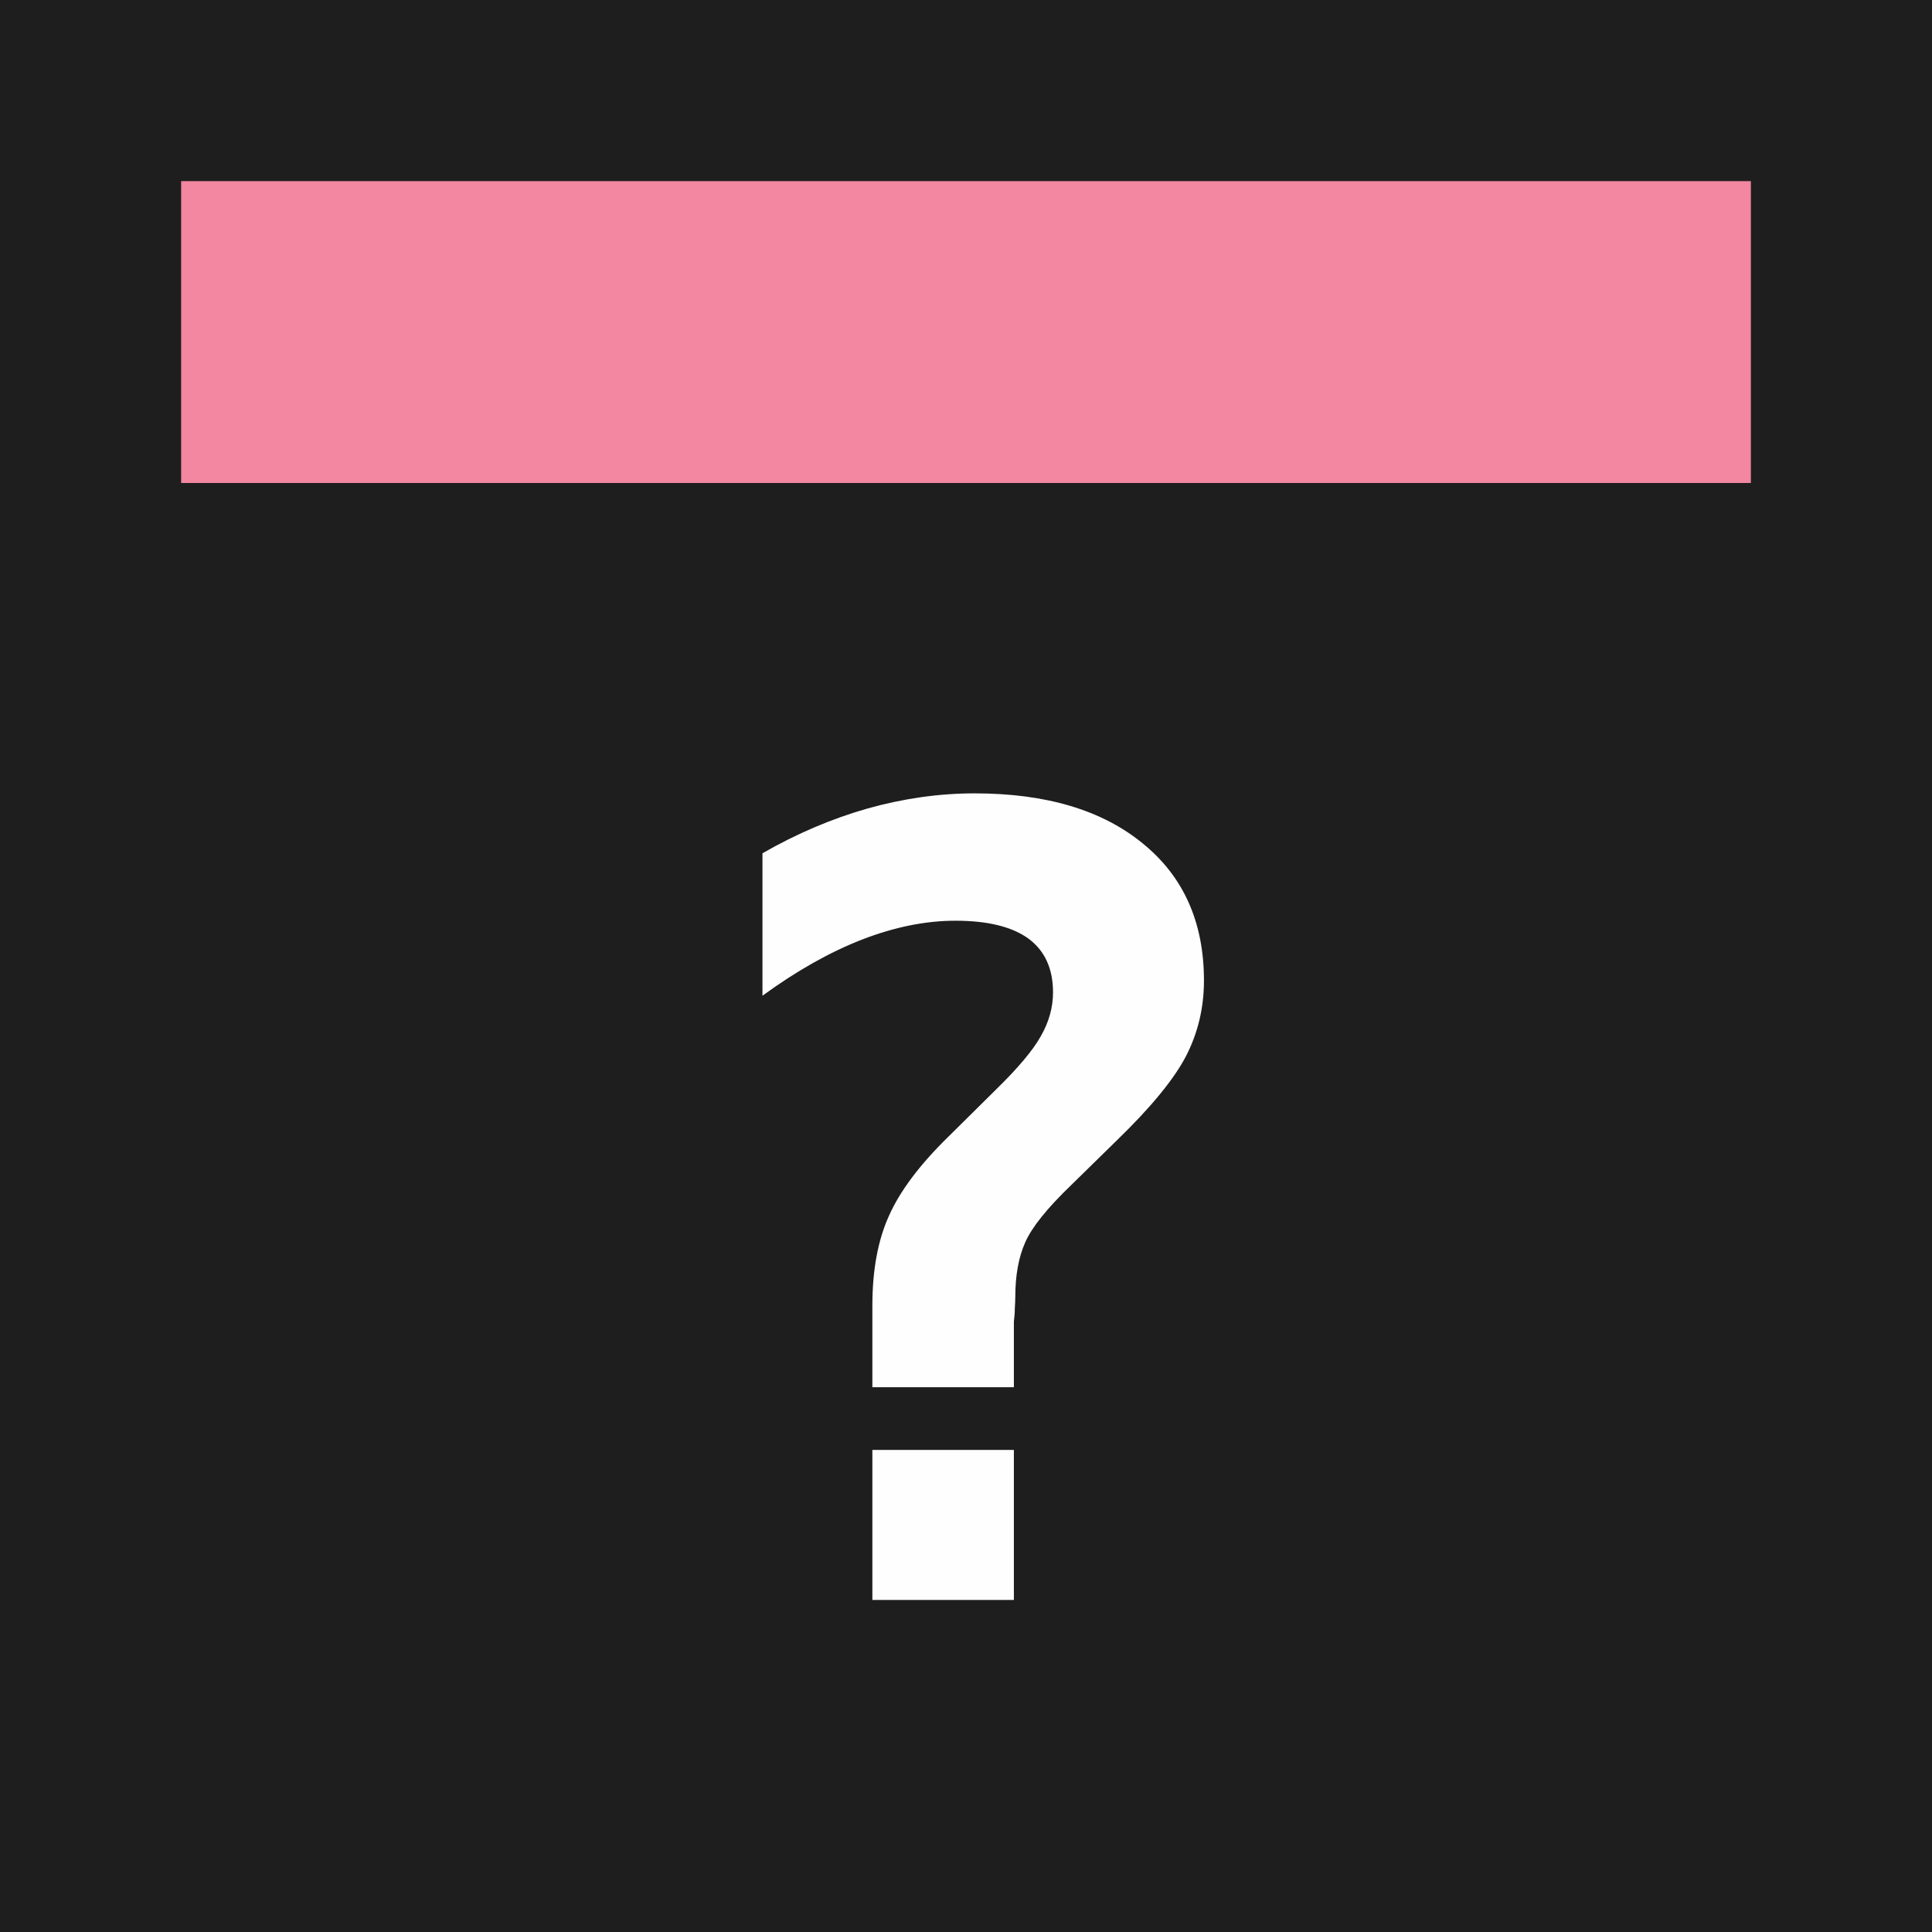
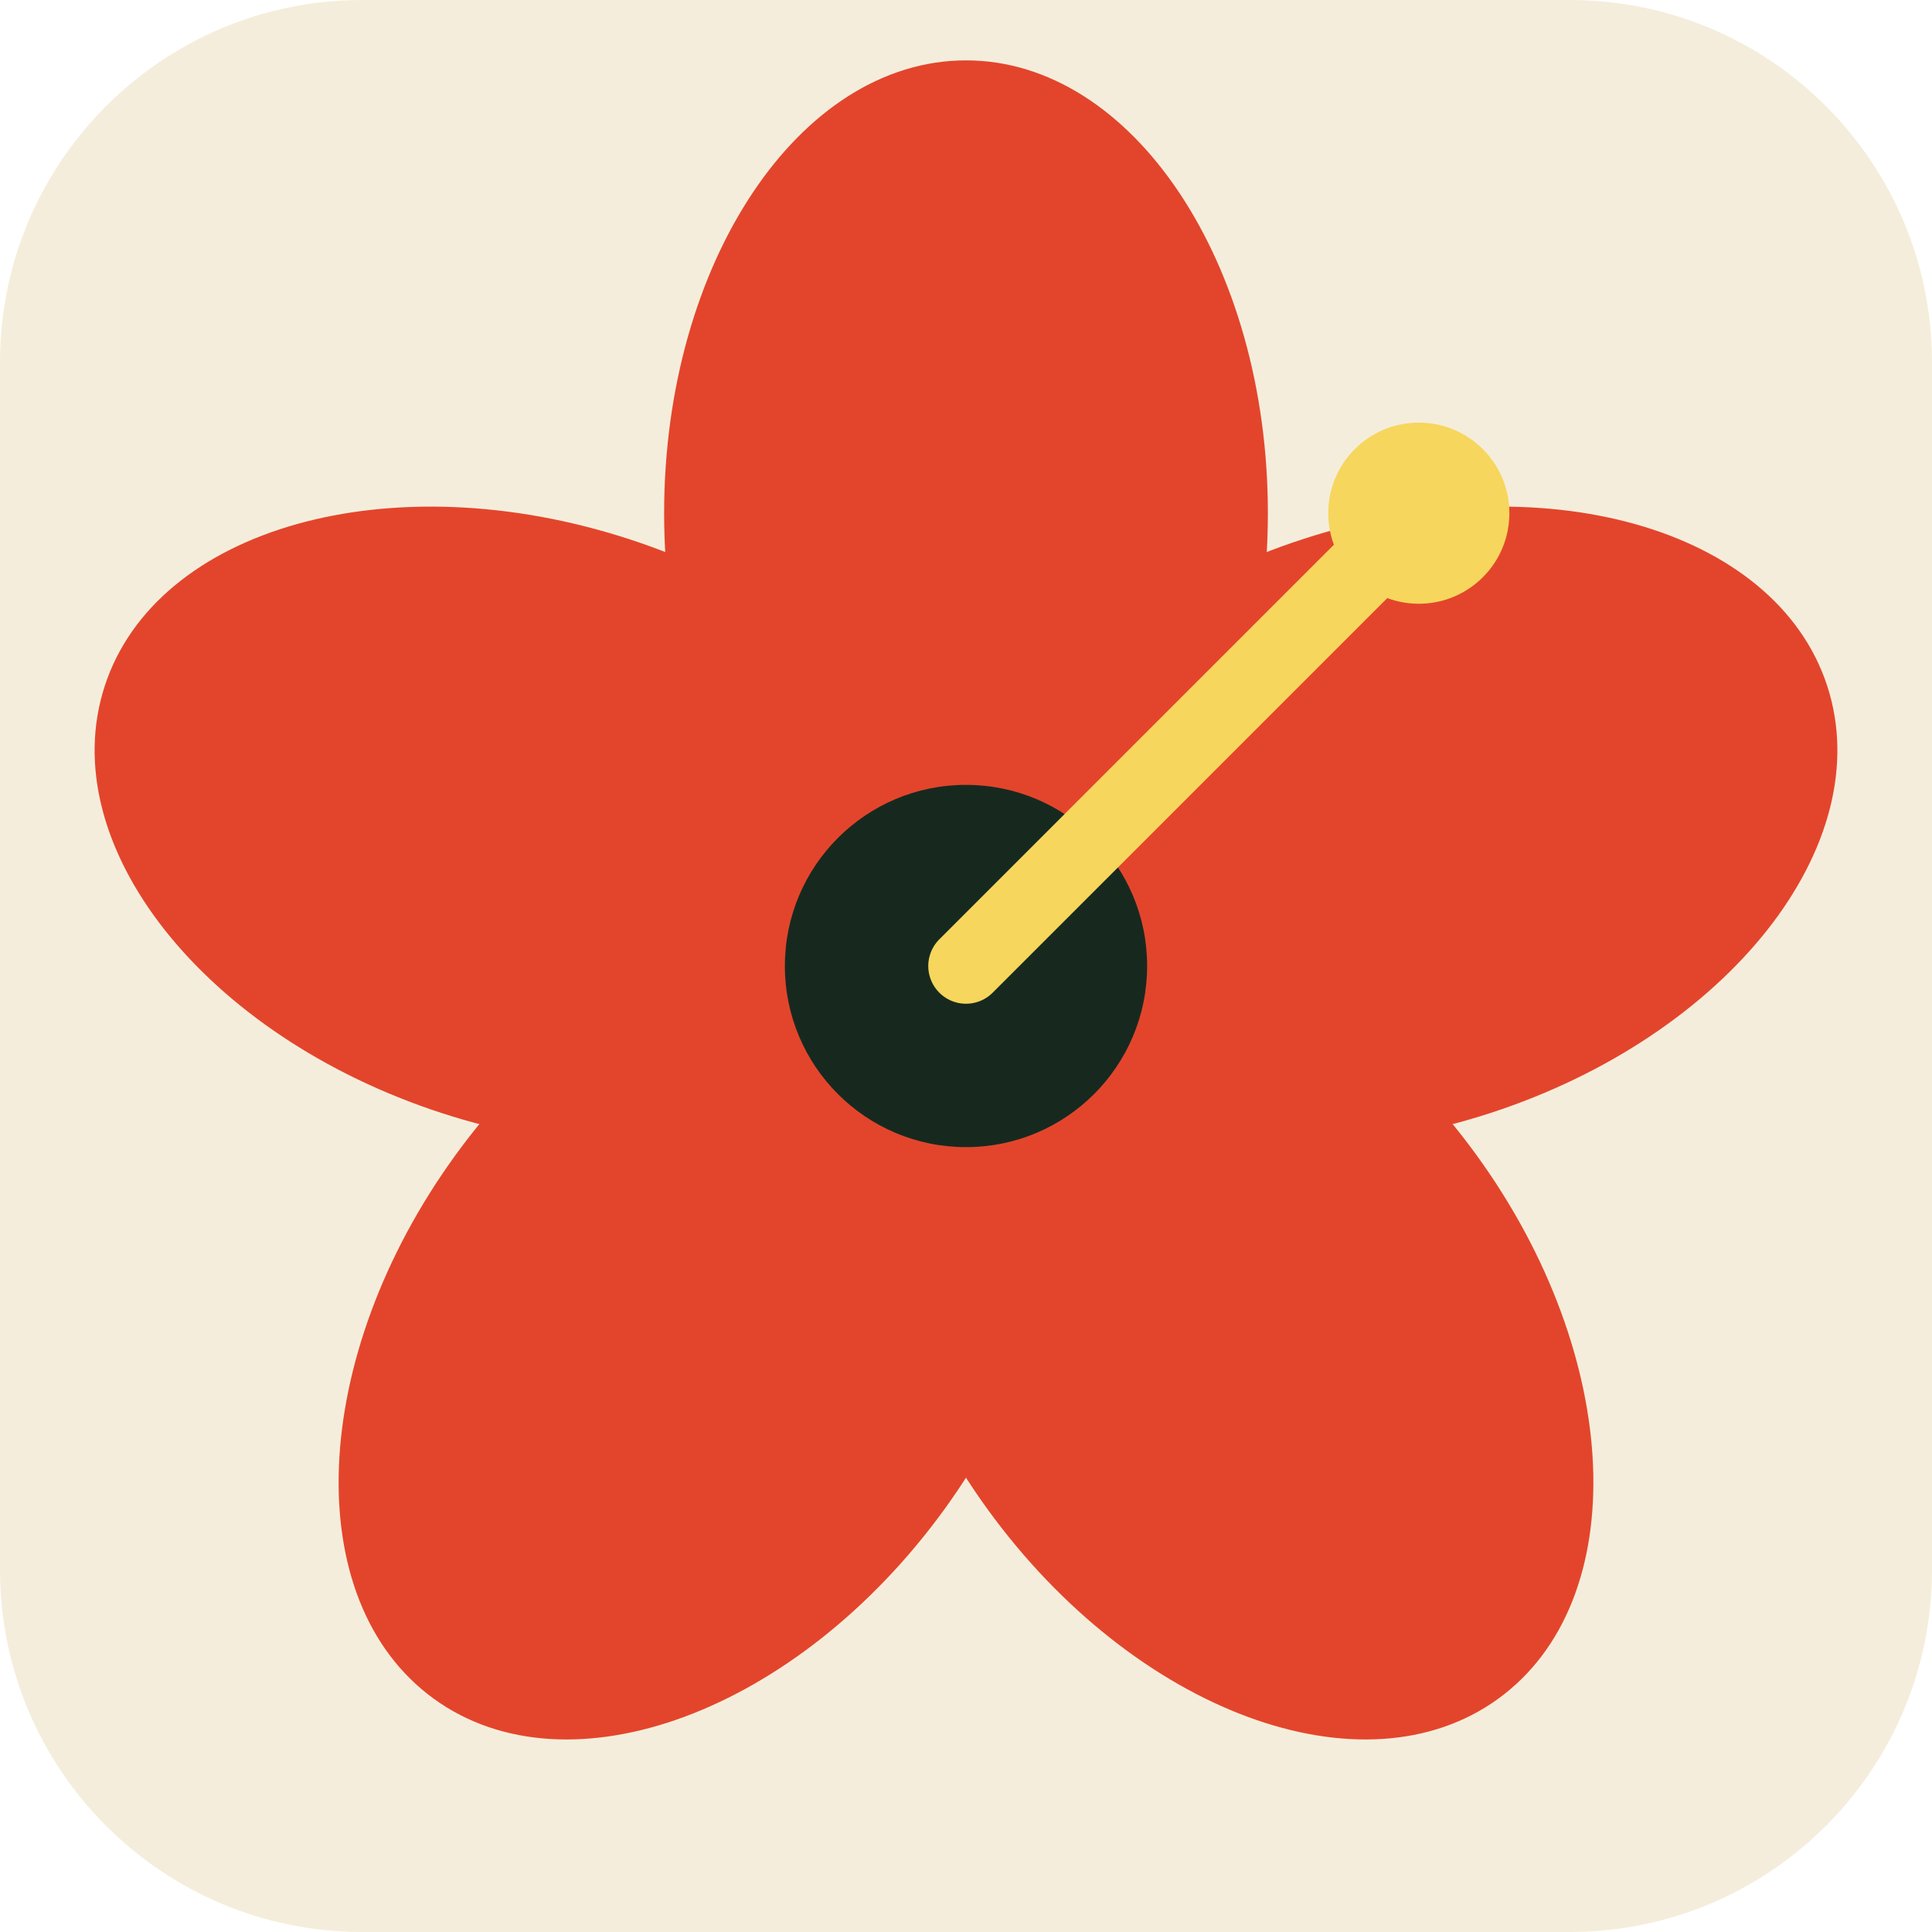
<svg xmlns="http://www.w3.org/2000/svg" viewBox="0 0 64 64">
-   <rect width="64" height="64" fill="#1e1e1e" />
-   <rect x="6" y="6" width="52" height="10" fill="#f386a1" />
-   <text x="32" y="53" text-anchor="middle" font-family="JetBrains Mono, Menlo, monospace" font-weight="700" font-size="36" fill="#fefefe">?</text>
+   <rect width="64" height="64" rx="12" fill="#f5eddb" />
+   <g fill="#e3452c">
+     <ellipse cx="32" cy="17" rx="10" ry="15" />
+     <ellipse cx="32" cy="17" rx="10" ry="15" transform="rotate(72 32 32)" />
+     <ellipse cx="32" cy="17" rx="10" ry="15" transform="rotate(144 32 32)" />
+     <ellipse cx="32" cy="17" rx="10" ry="15" transform="rotate(216 32 32)" />
+     <ellipse cx="32" cy="17" rx="10" ry="15" transform="rotate(288 32 32)" />
+   </g>
+   <circle cx="32" cy="32" r="6" fill="#17291f" />
+   <path d="M32 32 L46 18" stroke="#f6d65c" stroke-width="2.5" stroke-linecap="round" />
+   <circle cx="47" cy="17" r="3" fill="#f6d65c" />
</svg>
